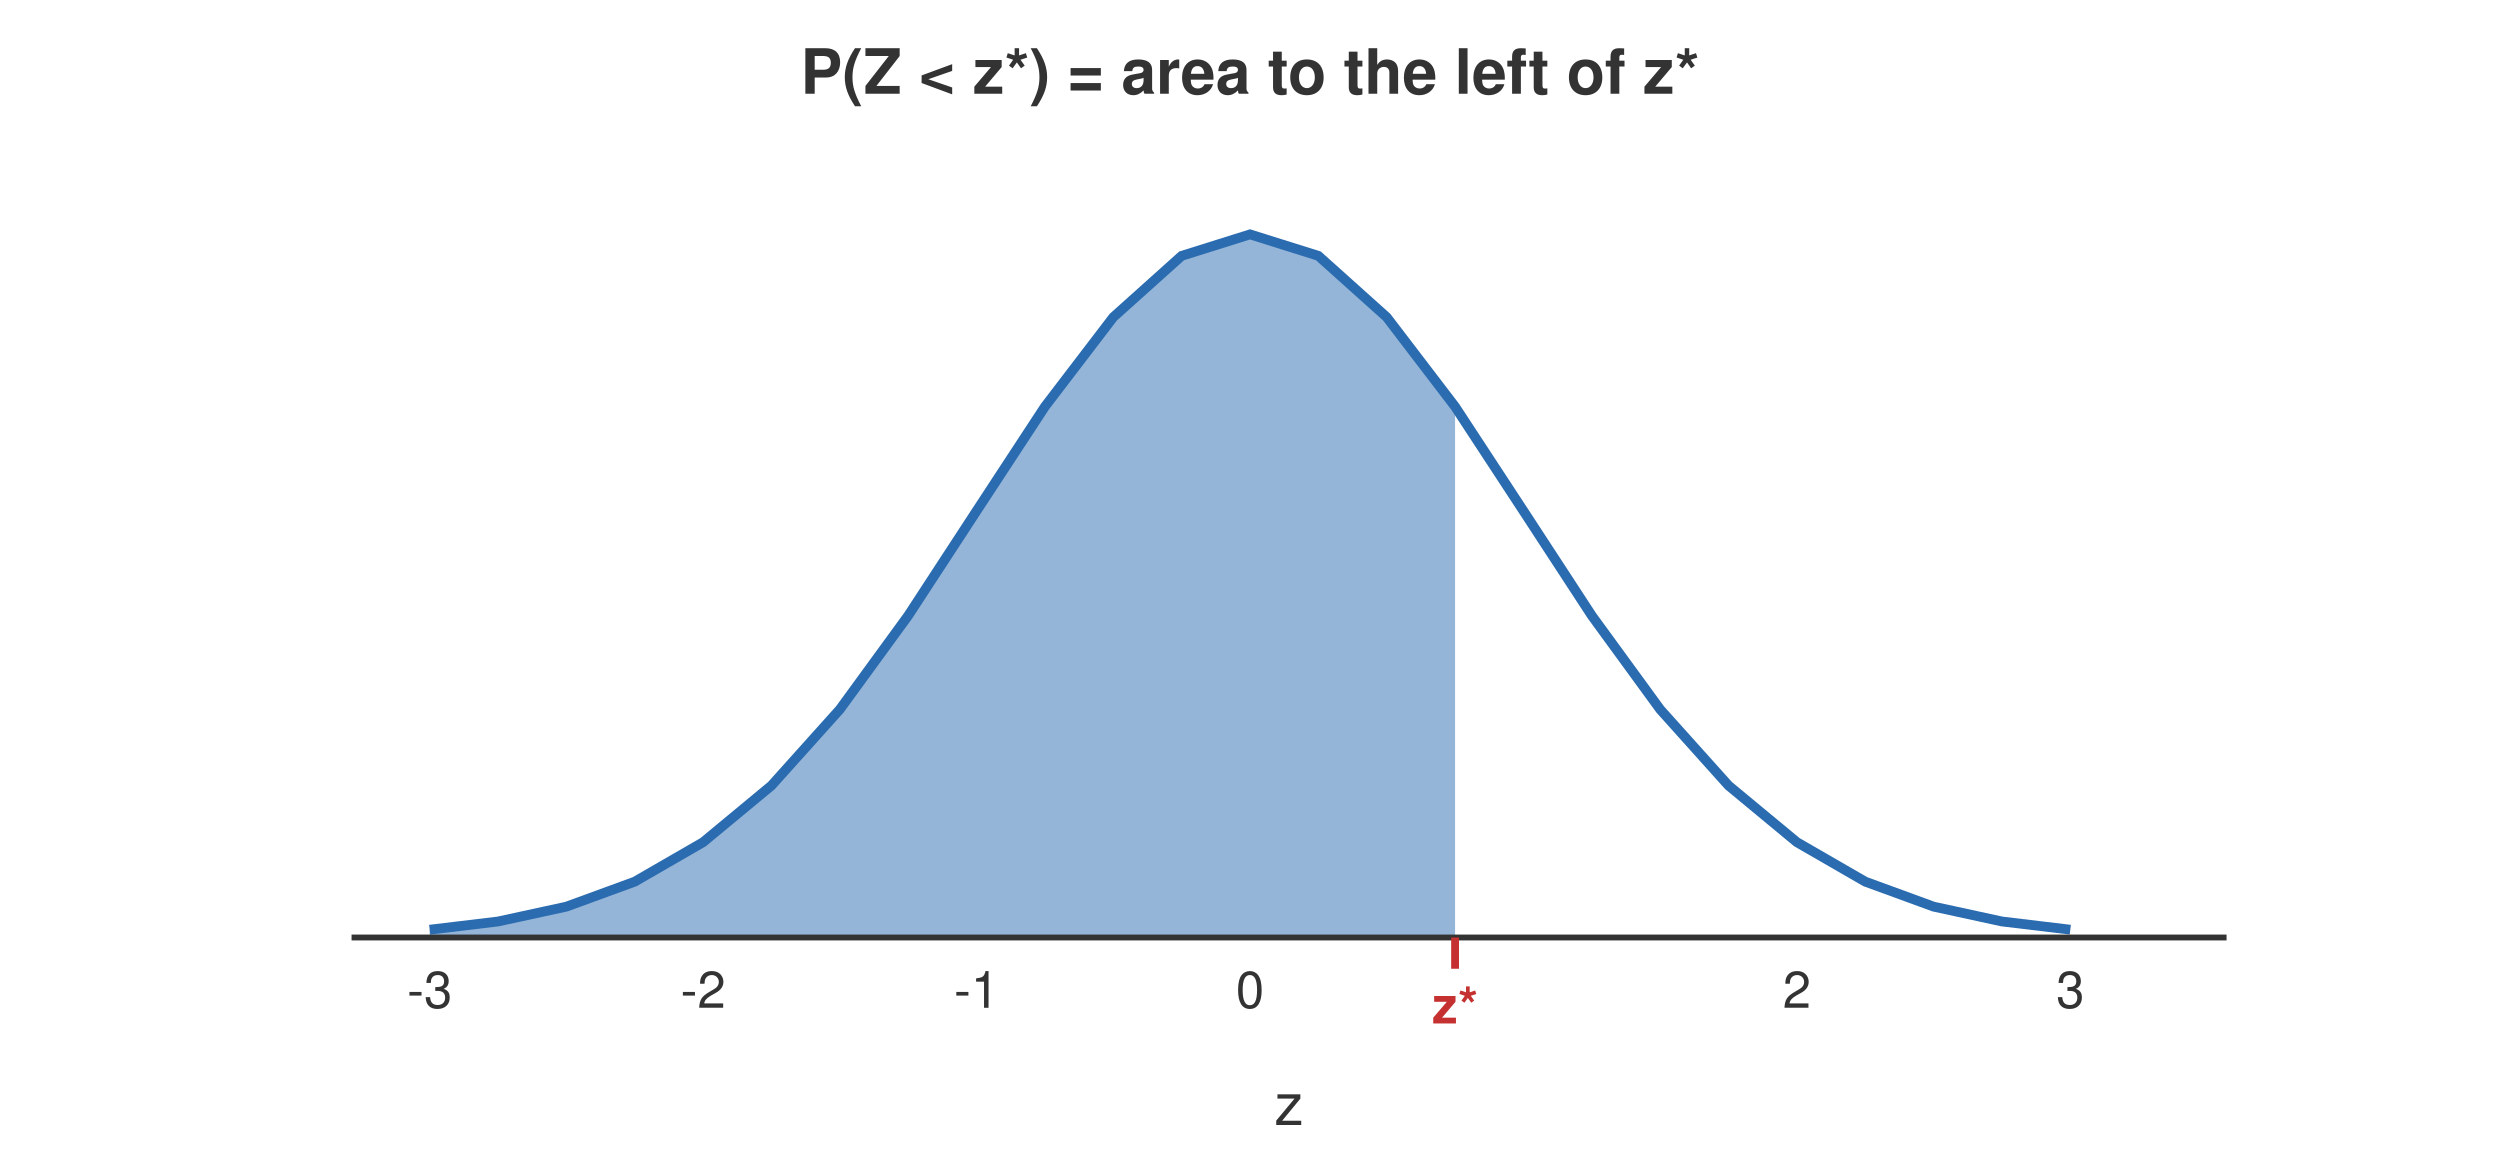
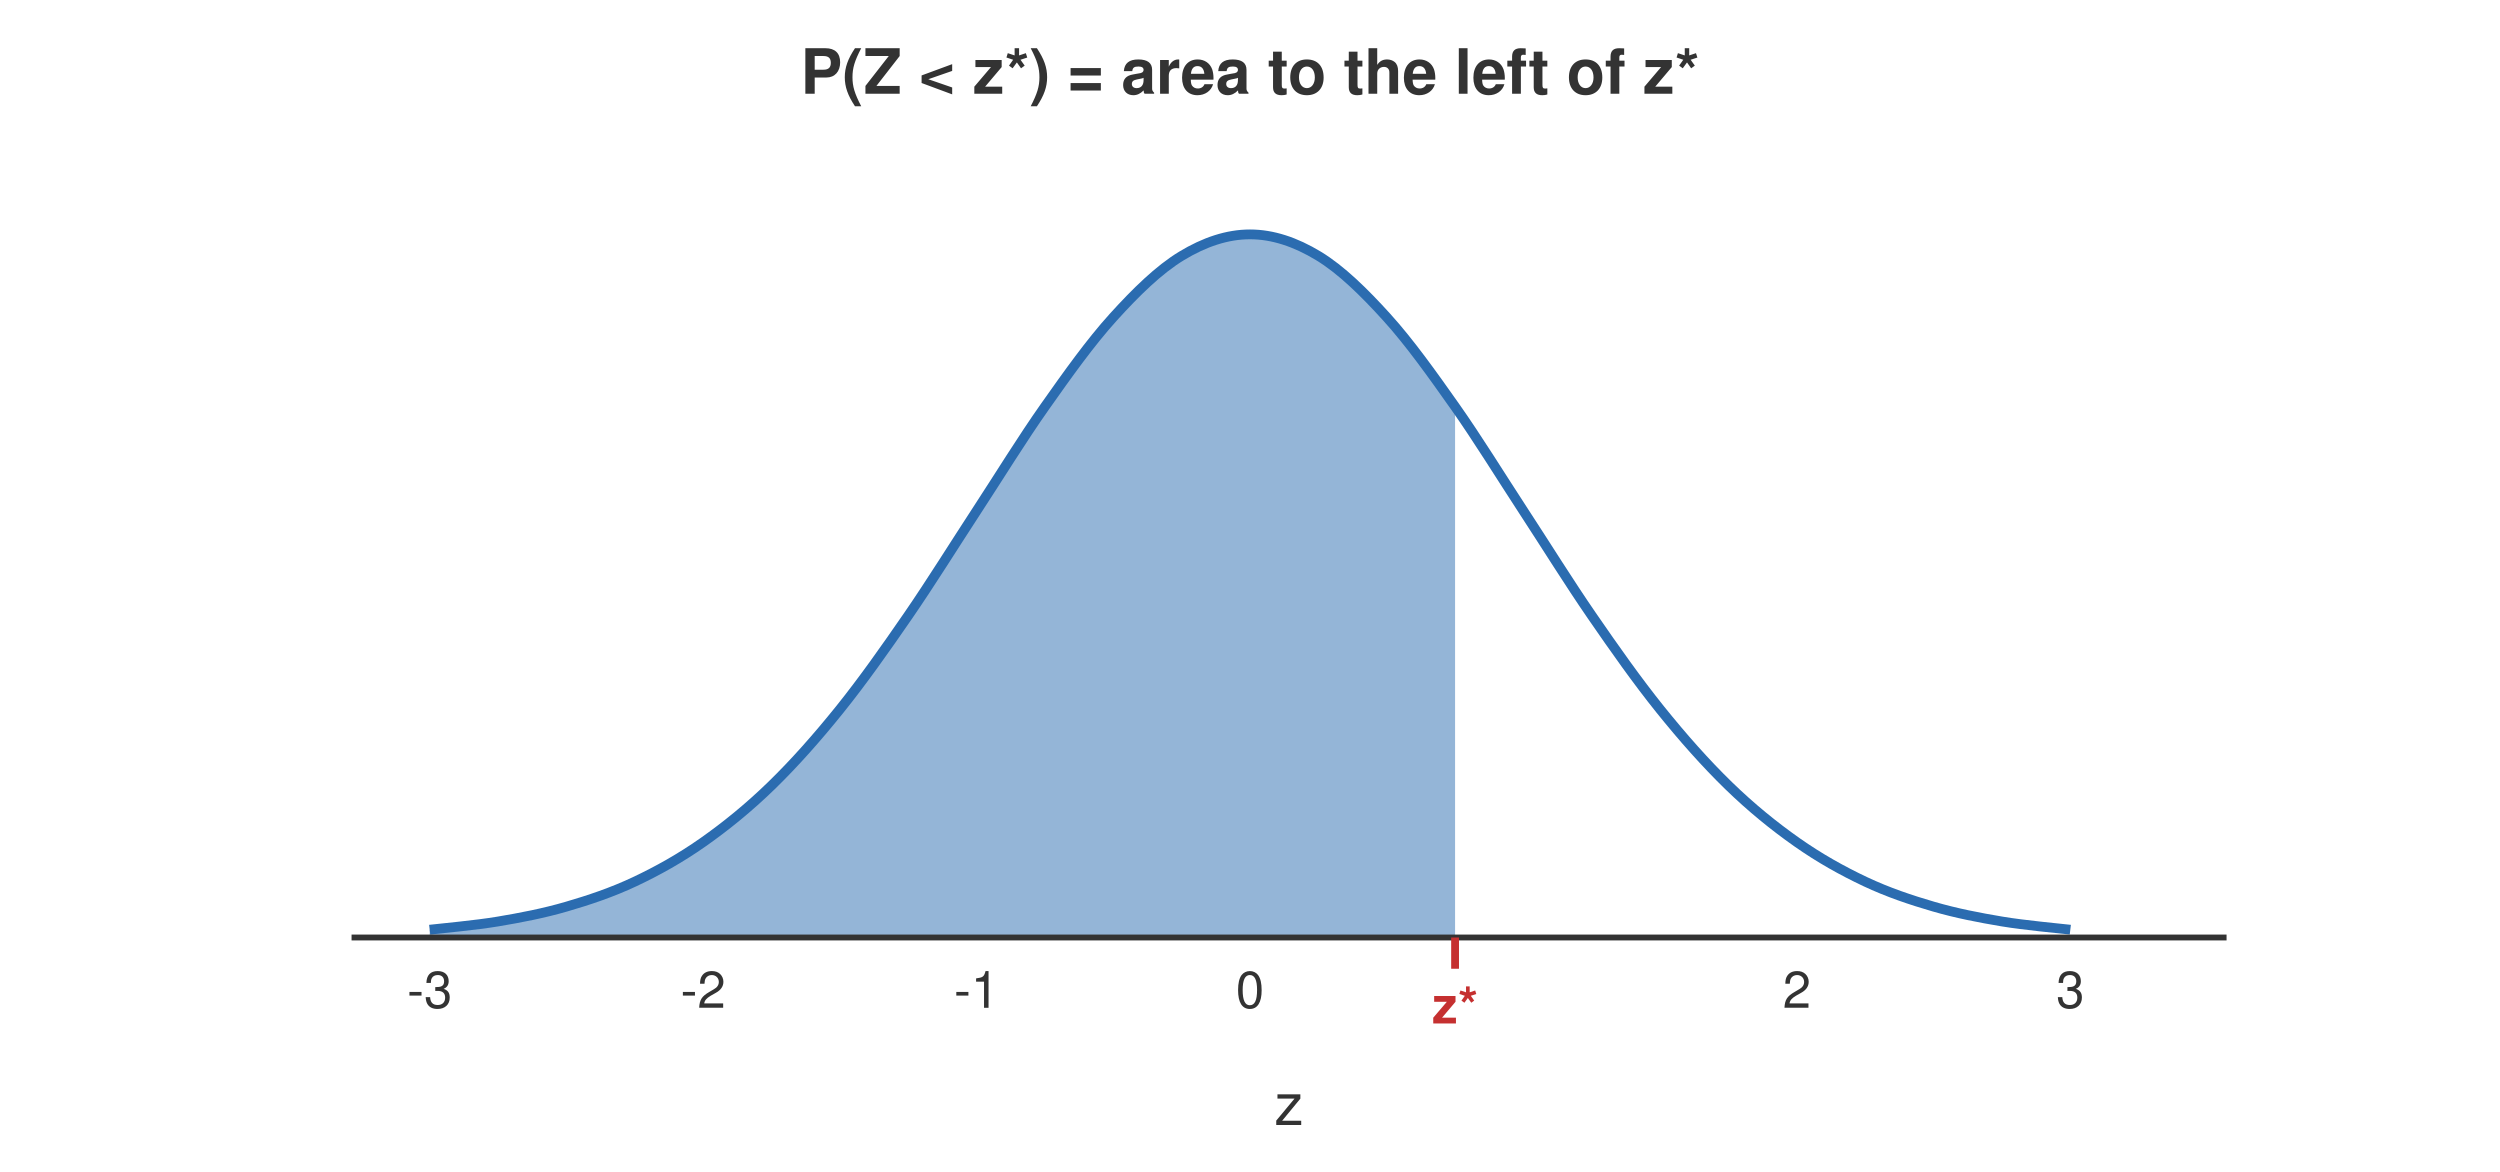
<svg xmlns="http://www.w3.org/2000/svg" viewBox="0 0 640 300" font-family="Helvetica, Arial, sans-serif" fill="#333333">
  <text x="320" y="24" text-anchor="middle" font-size="16" font-weight="bold">P(Z &lt; z*) = area to the left of z*</text>
-   <polygon points="110,240 110,238 127.5,235.9 145,232.1 162.5,225.7 180,215.6 197.5,201.1 215,181.6 232.5,157.6 250,130.8 267.5,104.1 285,81.2 302.5,65.5 320,60 337.5,65.5 355,81.2 372.5,104.1 372.5,240" fill="#2b6cb0" fill-opacity="0.5" />
-   <path d="M 110 238 L 127.5 235.9 L 145 232.1 L 162.5 225.7 L 180 215.6 L 197.5 201.1 L 215 181.6 L 232.5 157.6 L 250 130.8 L 267.5 104.1 L 285 81.2 L 302.5 65.5 L 320 60 L 337.5 65.5 L 355 81.2 L 372.5 104.1 L 390 130.8 L 407.5 157.6 L 425 181.6 L 442.5 201.1 L 460 215.6 L 477.5 225.7 L 495 232.1 L 512.5 235.9 L 530 238" fill="none" stroke="#2b6cb0" stroke-width="2.5" />
+   <path d="M 110 240 L 110 238 C 112.92 237.65 121.67 236.88 127.5 235.9 C 133.33 234.92 139.17 233.80 145 232.1 C 150.83 230.40 156.67 228.45 162.5 225.7 C 168.33 222.95 174.17 219.70 180 215.6 C 185.83 211.50 191.67 206.77 197.5 201.1 C 203.33 195.43 209.17 188.85 215 181.6 C 220.83 174.35 226.67 166.07 232.5 157.6 C 238.33 149.13 244.17 139.72 250 130.8 C 255.83 121.88 261.67 112.37 267.5 104.1 C 273.33 95.83 279.17 87.63 285 81.2 C 290.83 74.77 296.67 69.03 302.5 65.5 C 308.33 61.97 314.17 60.00 320 60 C 325.83 60.00 331.67 61.97 337.5 65.5 C 343.33 69.03 349.17 74.77 355 81.2 C 360.83 87.63 369.58 100.28 372.5 104.1 L 372.5 240 Z" fill="#2b6cb0" fill-opacity="0.5" />
+   <path d="M 110 238 C 112.92 237.65 121.67 236.88 127.5 235.9 C 133.33 234.92 139.17 233.80 145 232.1 C 150.83 230.40 156.67 228.45 162.5 225.7 C 168.33 222.95 174.17 219.70 180 215.6 C 185.83 211.50 191.67 206.77 197.5 201.1 C 203.33 195.43 209.17 188.85 215 181.6 C 220.83 174.35 226.67 166.07 232.5 157.6 C 238.33 149.13 244.17 139.72 250 130.8 C 255.83 121.88 261.67 112.37 267.5 104.1 C 273.33 95.83 279.17 87.63 285 81.2 C 290.83 74.77 296.67 69.03 302.5 65.5 C 308.33 61.97 314.17 60.00 320 60 C 325.83 60.00 331.67 61.97 337.5 65.5 C 343.33 69.03 349.17 74.77 355 81.2 C 360.83 87.63 366.67 95.83 372.5 104.1 C 378.33 112.37 384.17 121.88 390 130.8 C 395.83 139.72 401.67 149.13 407.5 157.6 C 413.33 166.07 419.17 174.35 425 181.6 C 430.83 188.85 436.67 195.43 442.5 201.1 C 448.33 206.77 454.17 211.50 460 215.6 C 465.83 219.70 471.67 222.95 477.5 225.7 C 483.33 228.45 489.17 230.40 495 232.1 C 500.83 233.80 506.67 234.92 512.5 235.9 C 518.33 236.88 527.08 237.65 530 238" fill="none" stroke="#2b6cb0" stroke-width="2.5" />
  <line x1="90" y1="240" x2="570" y2="240" stroke="#333333" stroke-width="1.5" />
  <line x1="372.5" y1="240" x2="372.5" y2="248" stroke="#c53030" stroke-width="2" />
  <g font-size="13" text-anchor="middle">
    <text x="110" y="258">-3</text>
    <text x="180" y="258">-2</text>
    <text x="250" y="258">-1</text>
    <text x="320" y="258">0</text>
    <text x="372.5" y="262" font-weight="bold" fill="#c53030">z*</text>
    <text x="460" y="258">2</text>
    <text x="530" y="258">3</text>
  </g>
  <text x="330" y="288" font-size="15" text-anchor="middle">z</text>
</svg>
